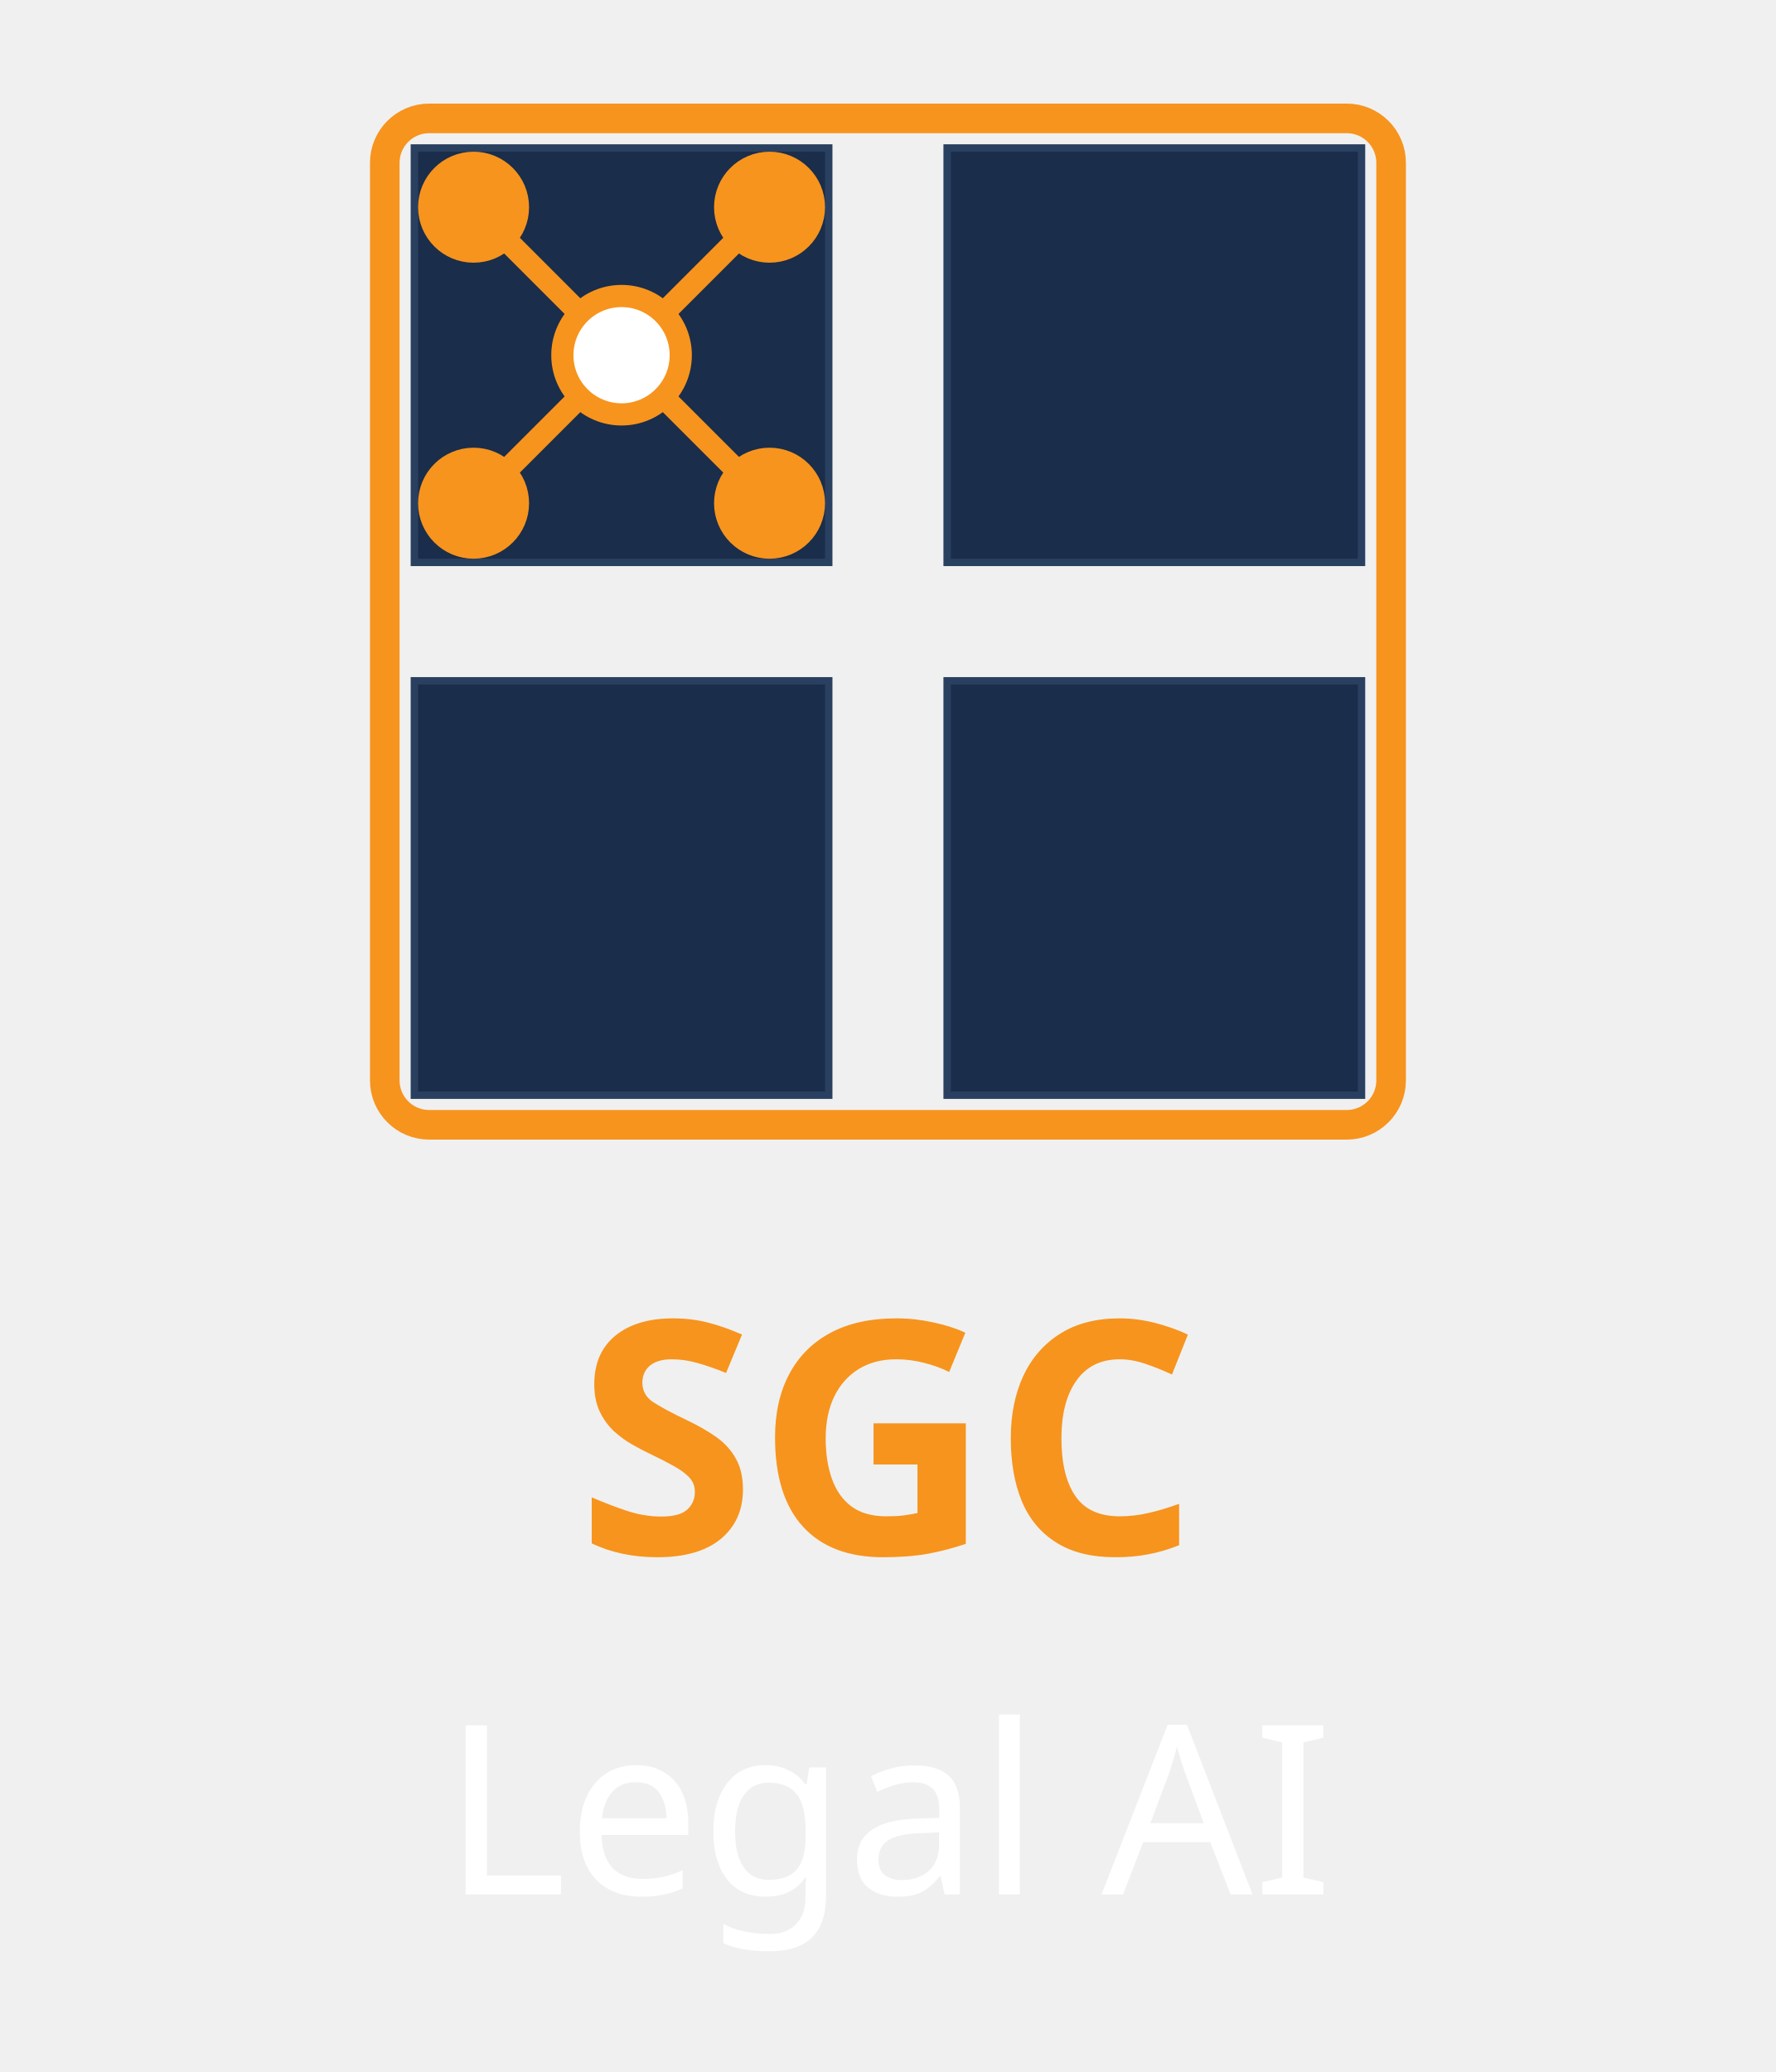
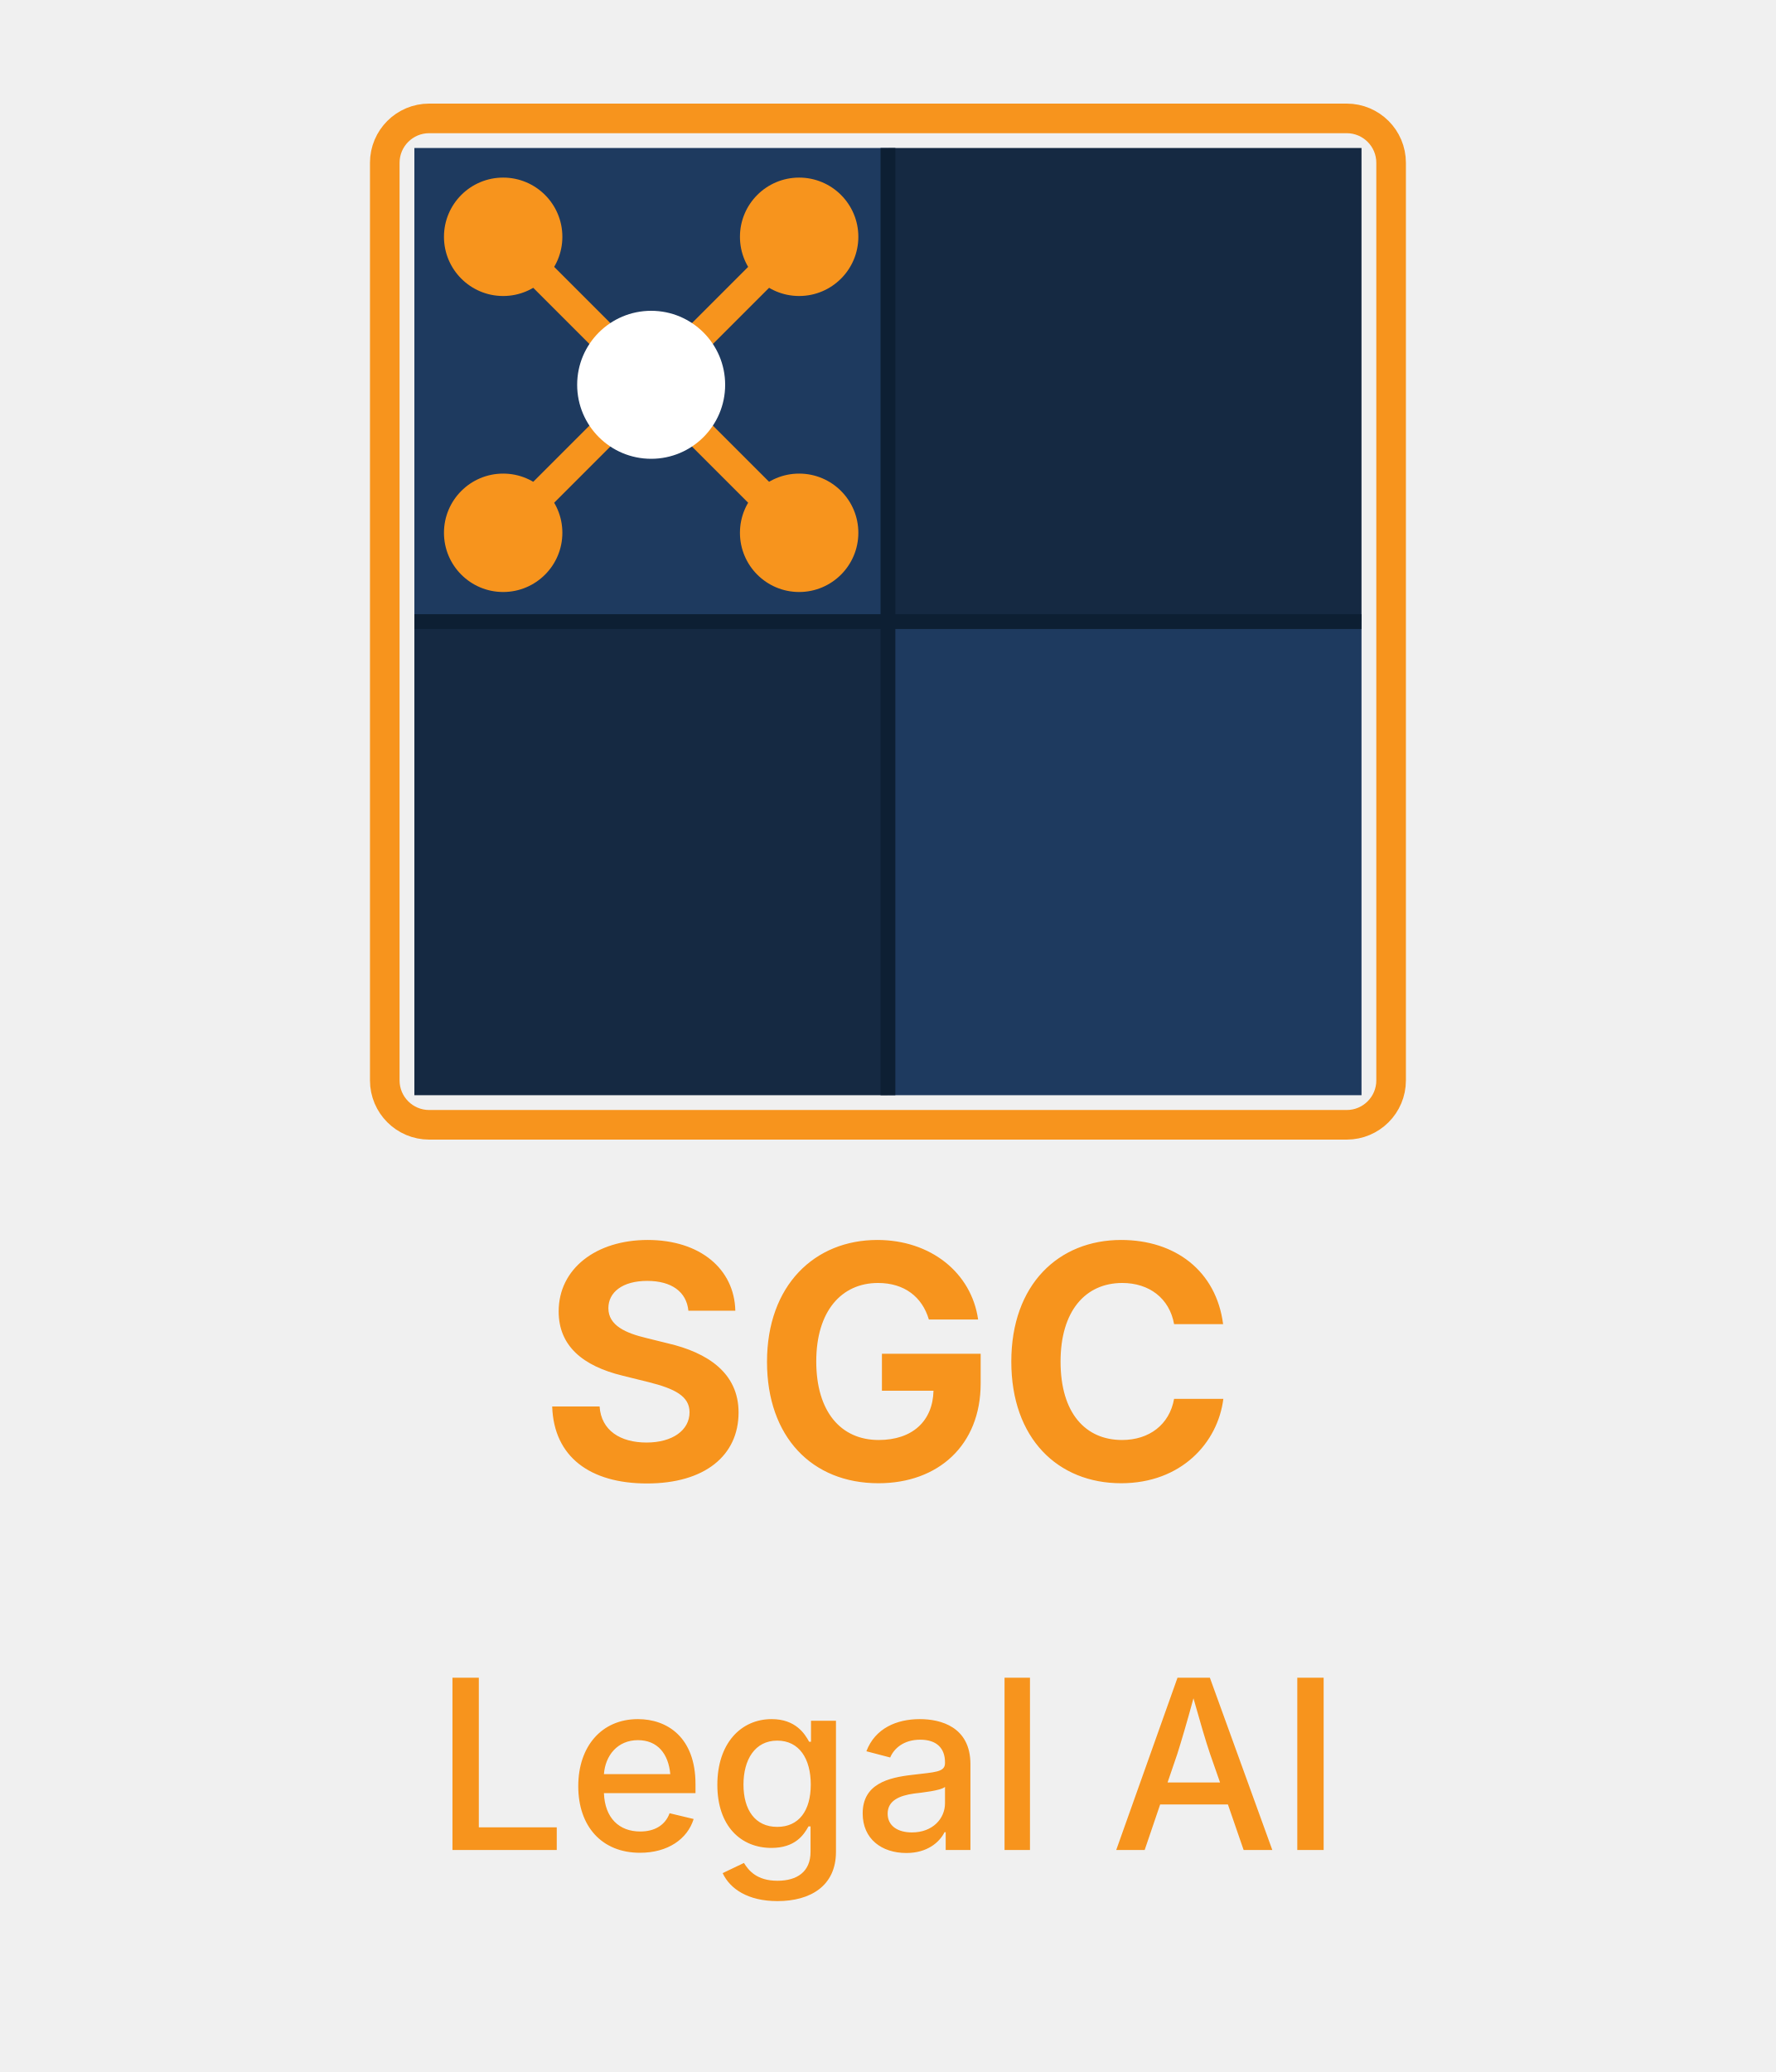
<svg xmlns="http://www.w3.org/2000/svg" width="120" height="140" viewBox="0 0 120 140" fill="none">
  <g transform="translate(28, 10)">
-     <g>
-       <path d="M0 0 L28 0 L28 28 L0 28 Z" fill="#1a2d4a" stroke="#2a4060" stroke-width="0.5" />
-       <path d="M36 0 L64 0 L64 28 L36 28 Z" fill="#1a2d4a" stroke="#2a4060" stroke-width="0.5" />
-       <path d="M0 36 L28 36 L28 64 L0 64 Z" fill="#1a2d4a" stroke="#2a4060" stroke-width="0.5" />
-       <path d="M36 36 L64 36 L64 64 L36 64 Z" fill="#1a2d4a" stroke="#2a4060" stroke-width="0.5" />
-     </g>
-     <g stroke="#f7941d" stroke-width="1.5">
-       <circle cx="14" cy="14" r="4" fill="#ffffff" />
-       <circle cx="4" cy="4" r="3" fill="#f7941d" />
-       <circle cx="24" cy="4" r="3" fill="#f7941d" />
-       <circle cx="4" cy="24" r="3" fill="#f7941d" />
-       <circle cx="24" cy="24" r="3" fill="#f7941d" />
-       <line x1="4" y1="4" x2="11" y2="11" />
-       <line x1="24" y1="4" x2="17" y2="11" />
-       <line x1="4" y1="24" x2="11" y2="17" />
-       <line x1="24" y1="24" x2="17" y2="17" />
-     </g>
+     <path d="M0 0 L32 0 L32 32 L0 32 Z" fill="#1e3a5f" />
+     <path d="M32 0 L64 0 L64 32 L32 32 Z" fill="#152942" />
+     <path d="M0 32 L32 32 L32 64 L0 64 Z" fill="#152942" />
+     <path d="M32 32 L64 32 L64 64 L32 64 Z" fill="#1e3a5f" />
+     <line x1="32" y1="0" x2="32" y2="64" stroke="#0d1f33" stroke-width="1" />
+     <line x1="0" y1="32" x2="64" y2="32" stroke="#0d1f33" stroke-width="1" />
+     <line x1="6" y1="6" x2="13" y2="13" stroke="#f7941d" stroke-width="2" />
+     <line x1="26" y1="6" x2="19" y2="13" stroke="#f7941d" stroke-width="2" />
+     <line x1="6" y1="26" x2="13" y2="19" stroke="#f7941d" stroke-width="2" />
+     <line x1="26" y1="26" x2="19" y2="19" stroke="#f7941d" stroke-width="2" />
+     <circle cx="6" cy="6" r="4" fill="#f7941d" />
+     <circle cx="26" cy="6" r="4" fill="#f7941d" />
+     <circle cx="6" cy="26" r="4" fill="#f7941d" />
+     <circle cx="26" cy="26" r="4" fill="#f7941d" />
+     <circle cx="16" cy="16" r="5" fill="#ffffff" />
    <rect x="-2" y="-2" width="68" height="68" rx="3" stroke="#f7941d" stroke-width="2" fill="none" />
  </g>
-   <text x="60" y="105" text-anchor="middle" fill="#f7941d" font-size="22" font-weight="700" font-family="system-ui, sans-serif">SGC</text>
-   <text x="60" y="128" text-anchor="middle" fill="#ffffff" font-size="16" font-weight="500" font-family="system-ui, sans-serif">Legal AI</text>
+   <text x="60" y="100" text-anchor="middle" fill="#f7941d" font-size="22" font-weight="700" font-family="system-ui, -apple-system, sans-serif">SGC</text>
+   <text x="60" y="125" text-anchor="middle" fill="#f7941d" font-size="16" font-weight="500" font-family="system-ui, -apple-system, sans-serif">Legal AI</text>
</svg>
